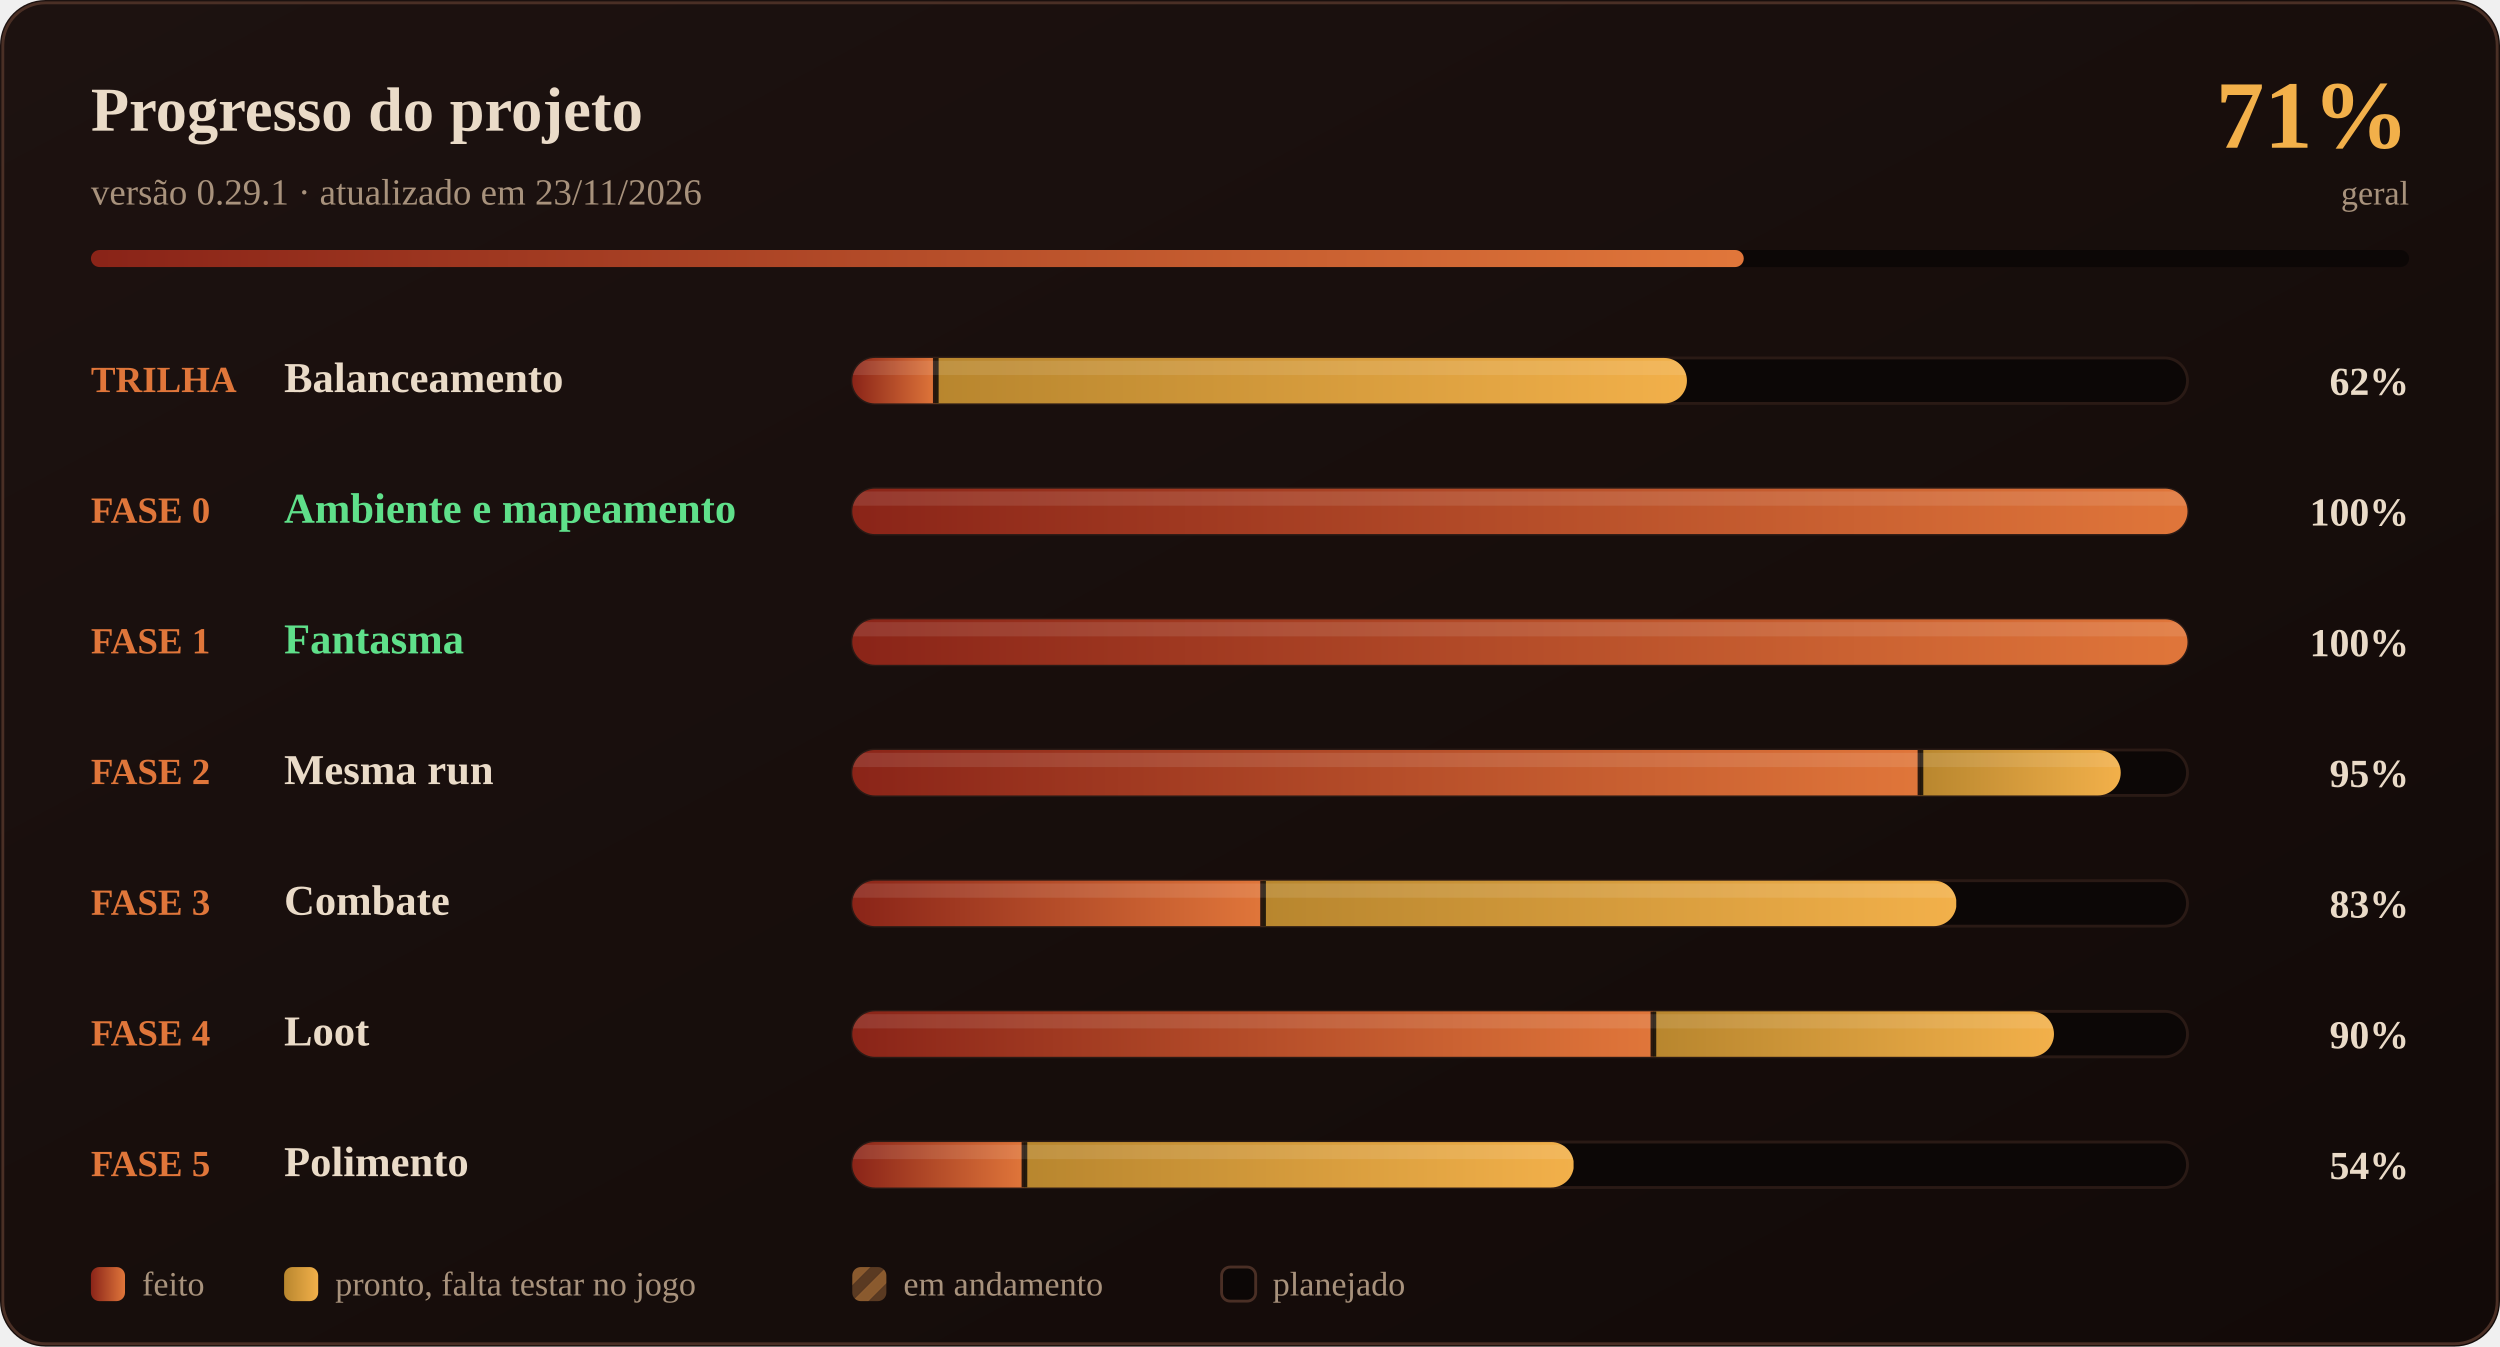
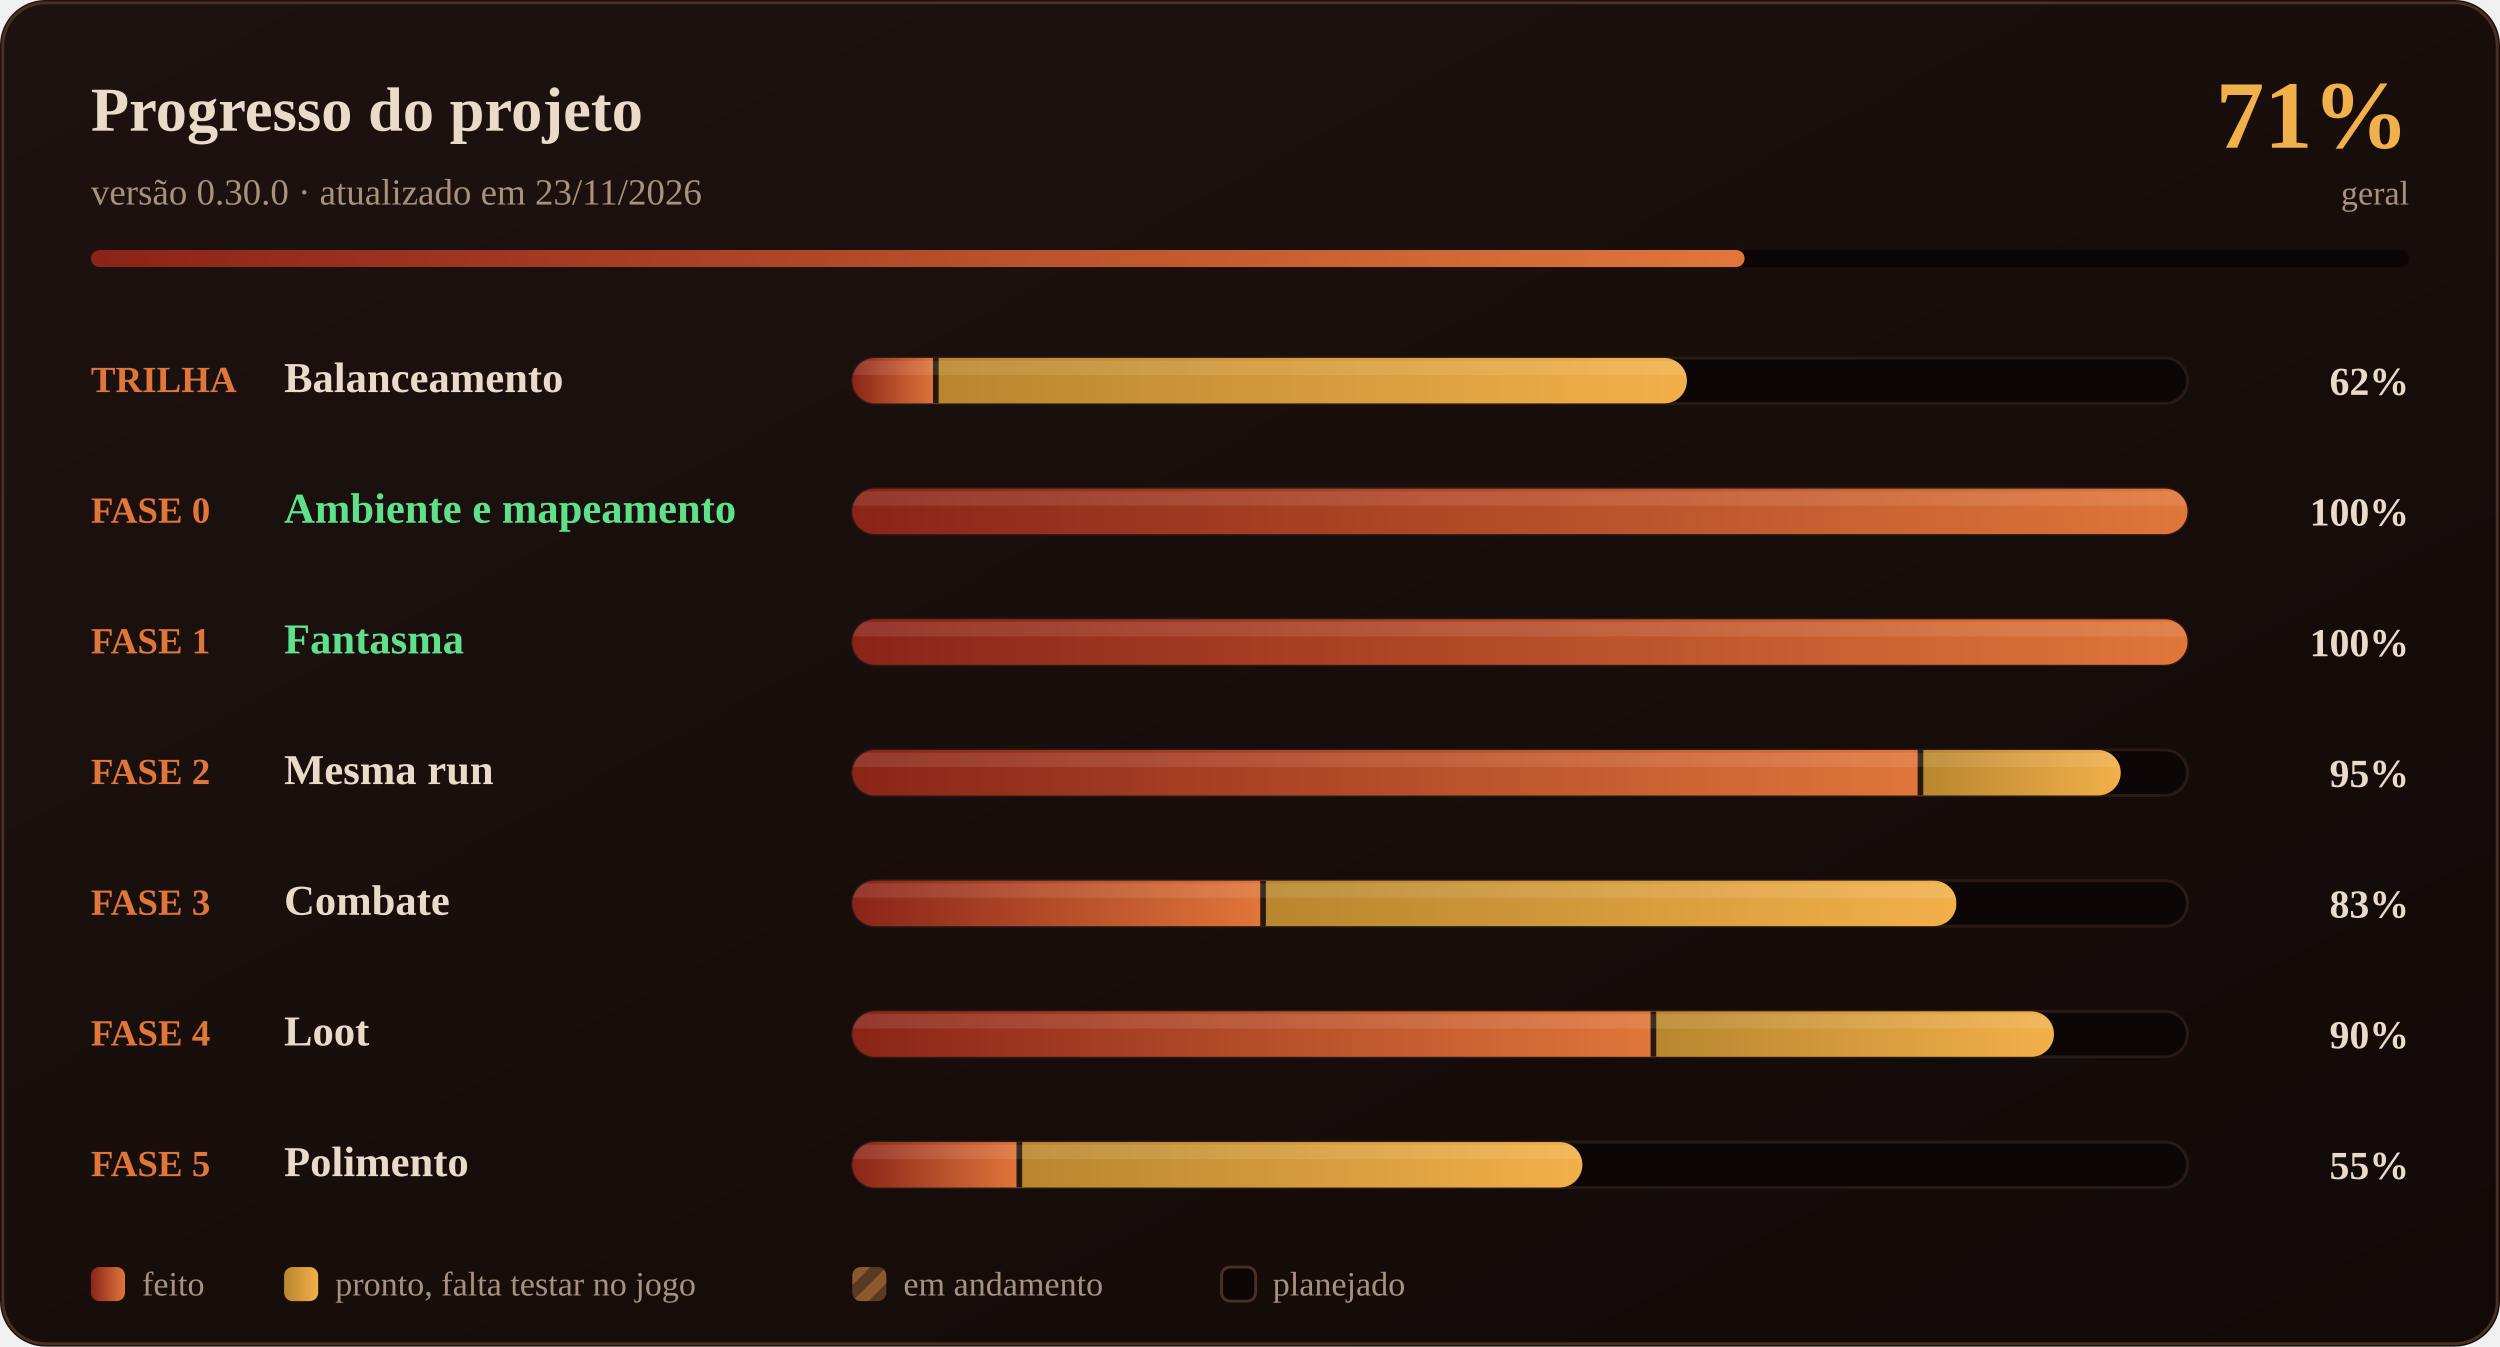
<svg xmlns="http://www.w3.org/2000/svg" width="880" height="474" viewBox="0 0 880 474" font-family="Georgia, 'Times New Roman', serif">
  <defs>
    <linearGradient id="fundo" x1="0" y1="0" x2="1" y2="1">
      <stop offset="0" stop-color="#1d1210" />
      <stop offset="1" stop-color="#120a08" />
    </linearGradient>
    <linearGradient id="fogo" x1="0" y1="0" x2="1" y2="0">
      <stop offset="0" stop-color="#8a2418" />
      <stop offset="1" stop-color="#e0763a" />
    </linearGradient>
    <linearGradient id="teste" x1="0" y1="0" x2="1" y2="0">
      <stop offset="0" stop-color="#b8862e" />
      <stop offset="1" stop-color="#f2b04a" />
    </linearGradient>
    <pattern id="andamento" width="8" height="8" patternUnits="userSpaceOnUse" patternTransform="rotate(45)">
      <rect width="8" height="8" fill="#5a3a22" />
      <rect width="4" height="8" fill="#8a5a2e" />
    </pattern>
  </defs>
  <rect width="880" height="474" rx="16" fill="url(#fundo)" />
  <rect x="1" y="1" width="878" height="472" rx="15" fill="none" stroke="#4a2f25" />
  <text x="32" y="46" fill="#eadbc8" font-size="22" font-weight="700">Progresso do projeto</text>
-   <text x="32" y="72" fill="#a8927c" font-size="13">versão 0.29.1 · atualizado em 23/11/2026</text>
+   <text x="32" y="72" fill="#a8927c" font-size="13">versão 0.30.0 · atualizado em 23/11/2026</text>
  <text x="848" y="52" fill="#f2b04a" font-size="34" font-weight="800" text-anchor="end">71%</text>
  <text x="848" y="72" fill="#a8927c" font-size="12" text-anchor="end">geral</text>
  <rect x="32" y="88" width="816" height="6" rx="3" fill="#0c0706" />
-   <rect x="32" y="88" width="581.8" height="6" rx="3" fill="url(#fogo)" />
+   <rect x="32" y="88" width="582.1" height="6" rx="3" fill="url(#fogo)" />
  <text x="32" y="138" fill="#e0763a" font-size="13" font-weight="700">TRILHA</text>
  <text x="100" y="138" fill="#eadbc8" font-size="15" font-weight="600">Balanceamento</text>
  <rect x="300" y="126" width="470" height="16" rx="8" fill="#0c0706" stroke="#2a1a15" />
  <clipPath id="barra0">
    <rect x="300" y="126" width="293.8" height="16" rx="8" />
  </clipPath>
  <g clip-path="url(#barra0)">
    <rect x="300.0" y="126" width="29.4" height="16" fill="url(#fogo)" />
    <rect x="329.4" y="126" width="264.4" height="16" fill="url(#teste)" />
    <rect x="328.4" y="126" width="2" height="16" fill="#0c0706" opacity="0.85" />
    <rect x="300" y="127" width="293.8" height="5" fill="#fff" opacity="0.10" />
  </g>
  <text x="848" y="139" fill="#eadbc8" font-size="14" font-weight="700" text-anchor="end">62%</text>
  <text x="32" y="184" fill="#e0763a" font-size="13" font-weight="700">FASE 0</text>
  <text x="100" y="184" fill="#5fe08a" font-size="15" font-weight="600">Ambiente e mapeamento</text>
  <rect x="300" y="172" width="470" height="16" rx="8" fill="#0c0706" stroke="#2a1a15" />
  <clipPath id="barra1">
    <rect x="300" y="172" width="470.0" height="16" rx="8" />
  </clipPath>
  <g clip-path="url(#barra1)">
    <rect x="300.0" y="172" width="470.0" height="16" fill="url(#fogo)" />
    <rect x="300" y="173" width="470.0" height="5" fill="#fff" opacity="0.10" />
  </g>
  <text x="848" y="185" fill="#eadbc8" font-size="14" font-weight="700" text-anchor="end">100%</text>
  <text x="32" y="230" fill="#e0763a" font-size="13" font-weight="700">FASE 1</text>
  <text x="100" y="230" fill="#5fe08a" font-size="15" font-weight="600">Fantasma</text>
  <rect x="300" y="218" width="470" height="16" rx="8" fill="#0c0706" stroke="#2a1a15" />
  <clipPath id="barra2">
    <rect x="300" y="218" width="470.0" height="16" rx="8" />
  </clipPath>
  <g clip-path="url(#barra2)">
    <rect x="300.0" y="218" width="470.0" height="16" fill="url(#fogo)" />
    <rect x="300" y="219" width="470.0" height="5" fill="#fff" opacity="0.10" />
  </g>
  <text x="848" y="231" fill="#eadbc8" font-size="14" font-weight="700" text-anchor="end">100%</text>
  <text x="32" y="276" fill="#e0763a" font-size="13" font-weight="700">FASE 2</text>
  <text x="100" y="276" fill="#eadbc8" font-size="15" font-weight="600">Mesma run</text>
  <rect x="300" y="264" width="470" height="16" rx="8" fill="#0c0706" stroke="#2a1a15" />
  <clipPath id="barra3">
    <rect x="300" y="264" width="446.5" height="16" rx="8" />
  </clipPath>
  <g clip-path="url(#barra3)">
    <rect x="300.0" y="264" width="376.0" height="16" fill="url(#fogo)" />
    <rect x="676.0" y="264" width="70.5" height="16" fill="url(#teste)" />
    <rect x="675.0" y="264" width="2" height="16" fill="#0c0706" opacity="0.85" />
    <rect x="300" y="265" width="446.5" height="5" fill="#fff" opacity="0.10" />
  </g>
  <text x="848" y="277" fill="#eadbc8" font-size="14" font-weight="700" text-anchor="end">95%</text>
  <text x="32" y="322" fill="#e0763a" font-size="13" font-weight="700">FASE 3</text>
  <text x="100" y="322" fill="#eadbc8" font-size="15" font-weight="600">Combate</text>
  <rect x="300" y="310" width="470" height="16" rx="8" fill="#0c0706" stroke="#2a1a15" />
  <clipPath id="barra4">
    <rect x="300" y="310" width="388.7" height="16" rx="8" />
  </clipPath>
  <g clip-path="url(#barra4)">
    <rect x="300.0" y="310" width="144.6" height="16" fill="url(#fogo)" />
    <rect x="444.6" y="310" width="244.0" height="16" fill="url(#teste)" />
    <rect x="443.6" y="310" width="2" height="16" fill="#0c0706" opacity="0.85" />
    <rect x="300" y="311" width="388.7" height="5" fill="#fff" opacity="0.10" />
  </g>
  <text x="848" y="323" fill="#eadbc8" font-size="14" font-weight="700" text-anchor="end">83%</text>
  <text x="32" y="368" fill="#e0763a" font-size="13" font-weight="700">FASE 4</text>
  <text x="100" y="368" fill="#eadbc8" font-size="15" font-weight="600">Loot</text>
  <rect x="300" y="356" width="470" height="16" rx="8" fill="#0c0706" stroke="#2a1a15" />
  <clipPath id="barra5">
    <rect x="300" y="356" width="423.0" height="16" rx="8" />
  </clipPath>
  <g clip-path="url(#barra5)">
    <rect x="300.0" y="356" width="282.0" height="16" fill="url(#fogo)" />
    <rect x="582.0" y="356" width="141.0" height="16" fill="url(#teste)" />
    <rect x="581.0" y="356" width="2" height="16" fill="#0c0706" opacity="0.85" />
    <rect x="300" y="357" width="423.0" height="5" fill="#fff" opacity="0.10" />
  </g>
  <text x="848" y="369" fill="#eadbc8" font-size="14" font-weight="700" text-anchor="end">90%</text>
  <text x="32" y="414" fill="#e0763a" font-size="13" font-weight="700">FASE 5</text>
  <text x="100" y="414" fill="#eadbc8" font-size="15" font-weight="600">Polimento</text>
  <rect x="300" y="402" width="470" height="16" rx="8" fill="#0c0706" stroke="#2a1a15" />
  <clipPath id="barra6">
-     <rect x="300" y="402" width="254.0" height="16" rx="8" />
+     <rect x="300" y="402" width="257.0" height="16" rx="8" />
  </clipPath>
  <g clip-path="url(#barra6)">
-     <rect x="300.0" y="402" width="60.6" height="16" fill="url(#fogo)" />
-     <rect x="360.6" y="402" width="193.3" height="16" fill="url(#teste)" />
-     <rect x="359.6" y="402" width="2" height="16" fill="#0c0706" opacity="0.85" />
-     <rect x="300" y="403" width="254.0" height="5" fill="#fff" opacity="0.10" />
+     <rect x="300.0" y="402" width="58.8" height="16" fill="url(#fogo)" />
+     <rect x="358.8" y="402" width="198.3" height="16" fill="url(#teste)" />
+     <rect x="357.8" y="402" width="2" height="16" fill="#0c0706" opacity="0.85" />
+     <rect x="300" y="403" width="257.0" height="5" fill="#fff" opacity="0.10" />
  </g>
-   <text x="848" y="415" fill="#eadbc8" font-size="14" font-weight="700" text-anchor="end">54%</text>
+   <text x="848" y="415" fill="#eadbc8" font-size="14" font-weight="700" text-anchor="end">55%</text>
  <rect x="32" y="446" width="12" height="12" rx="3" fill="url(#fogo)" />
  <text x="50" y="456" fill="#a8927c" font-size="12">feito</text>
  <rect x="100" y="446" width="12" height="12" rx="3" fill="url(#teste)" />
  <text x="118" y="456" fill="#a8927c" font-size="12">pronto, falta testar no jogo</text>
  <rect x="300" y="446" width="12" height="12" rx="3" fill="url(#andamento)" />
  <text x="318" y="456" fill="#a8927c" font-size="12">em andamento</text>
  <rect x="430" y="446" width="12" height="12" rx="3" fill="#0c0706" stroke="#4a2f25" />
  <text x="448" y="456" fill="#a8927c" font-size="12">planejado</text>
</svg>
